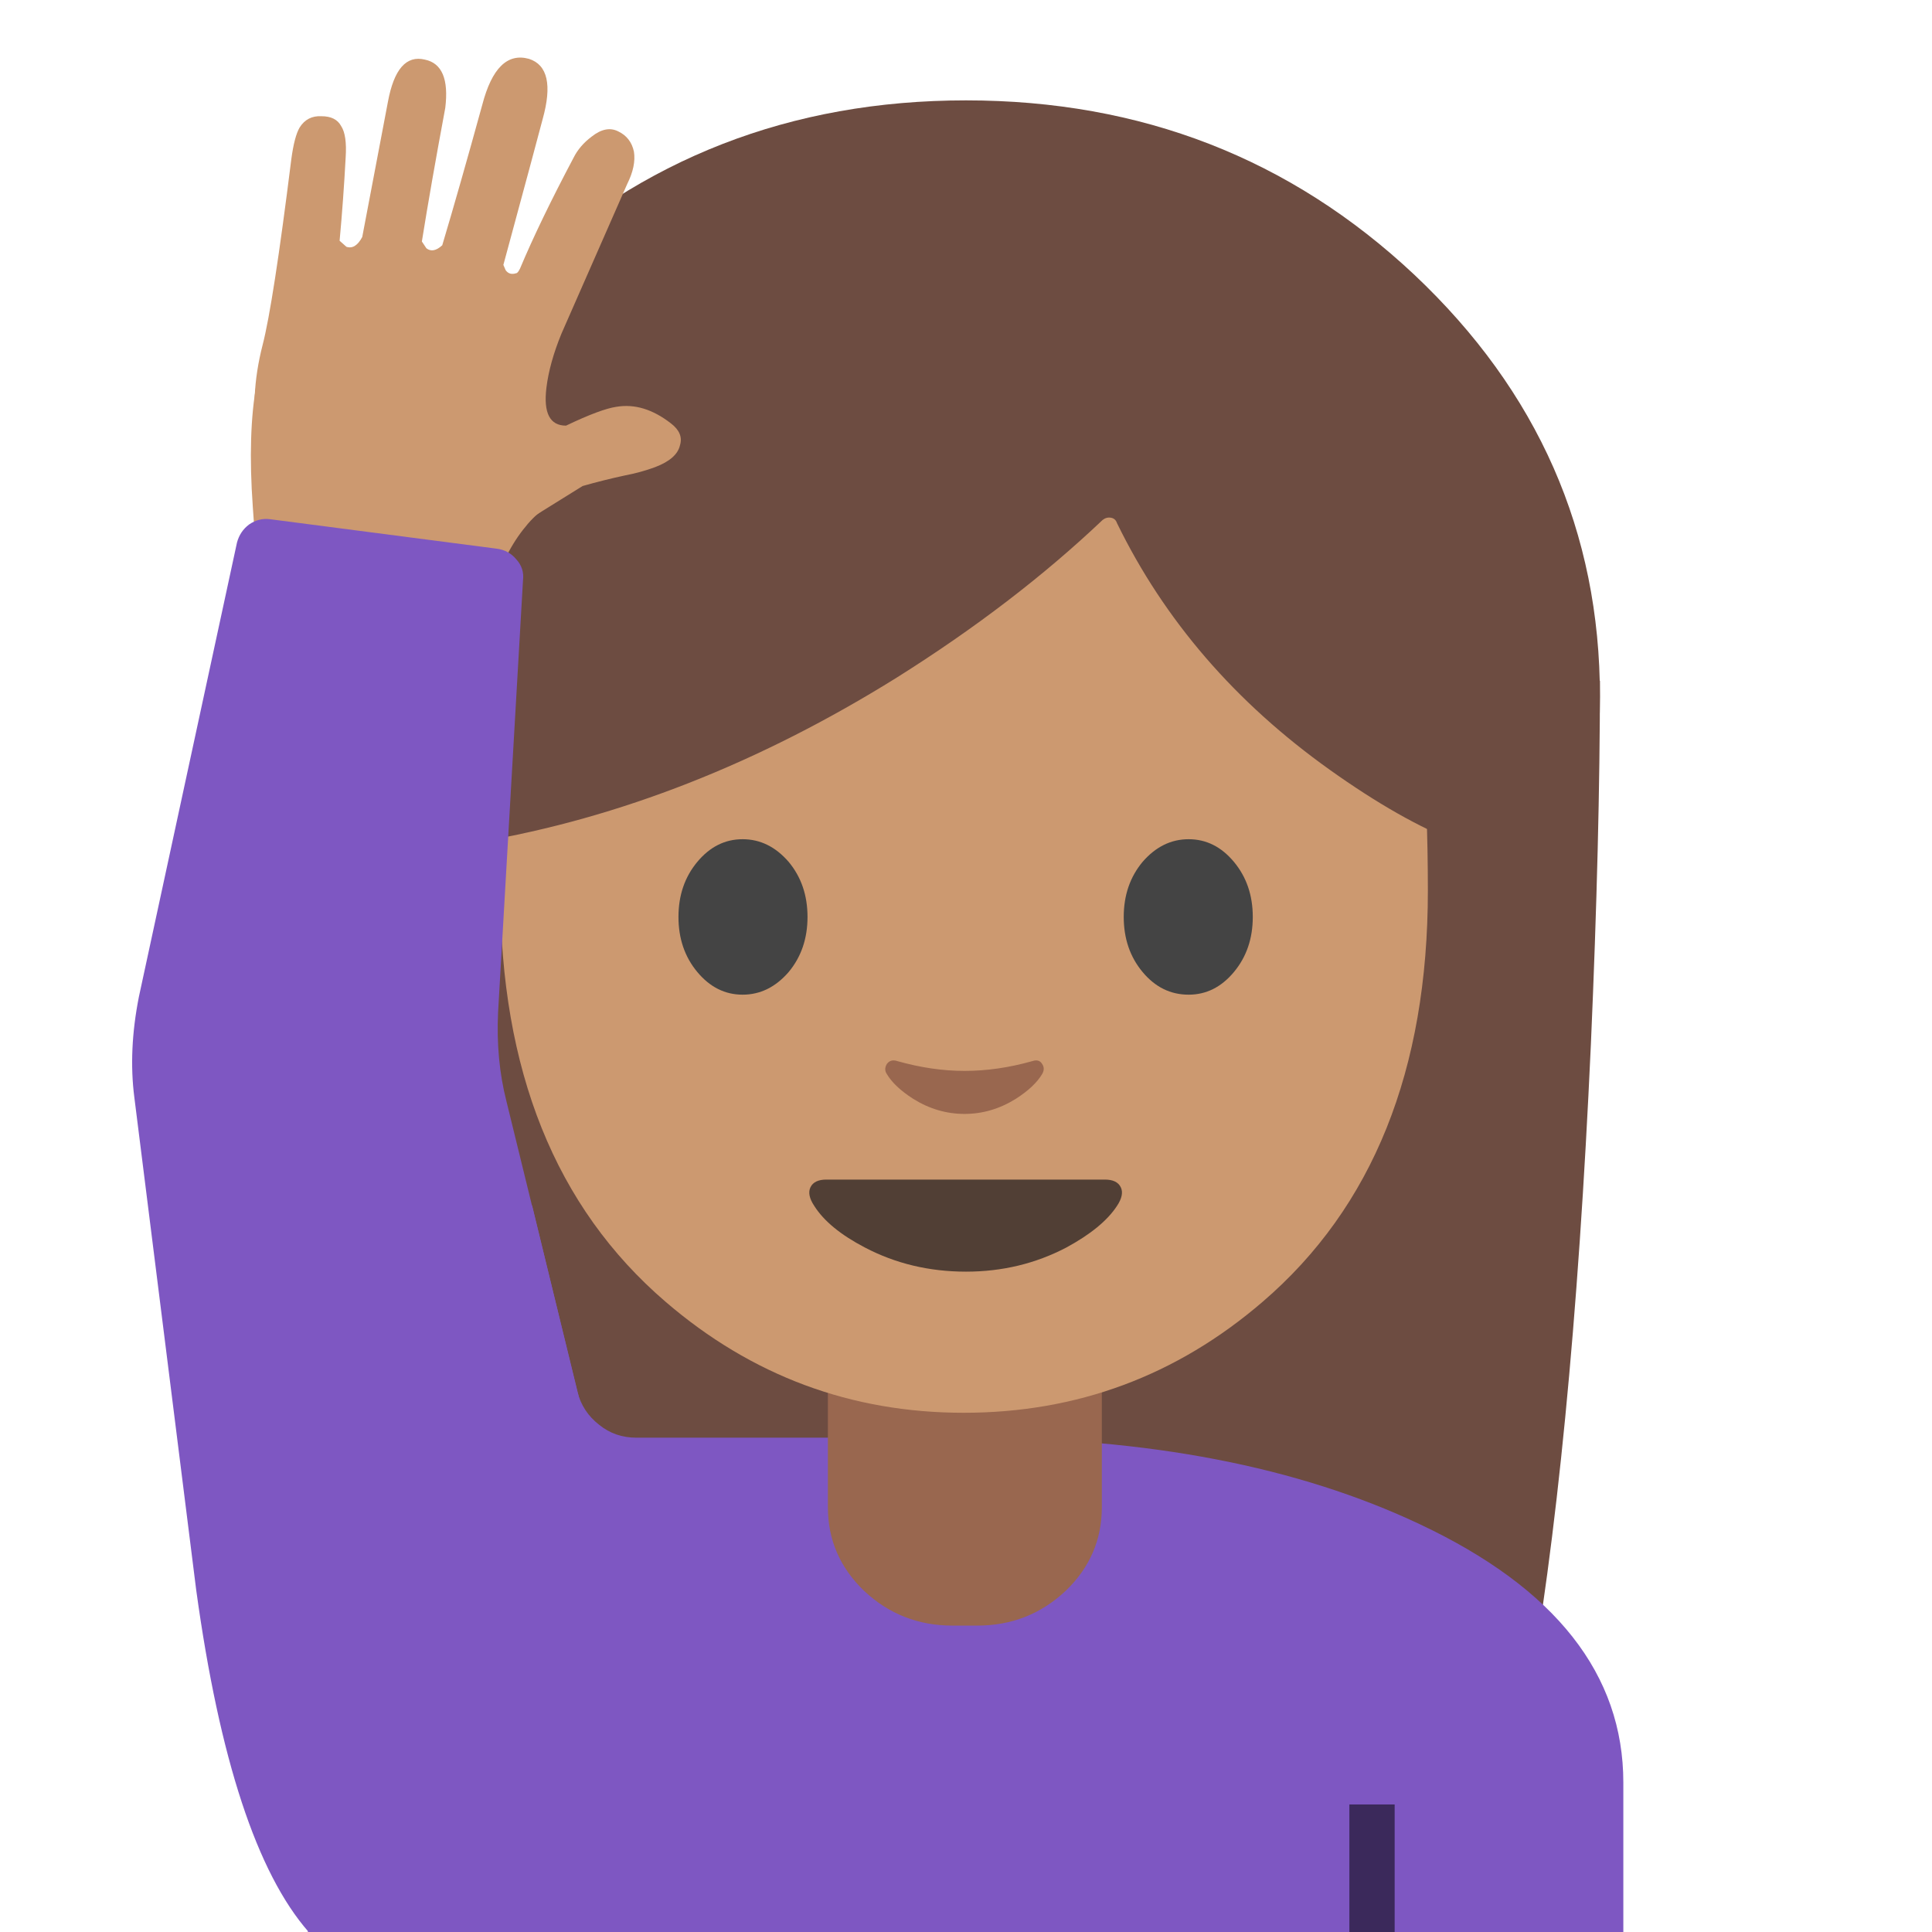
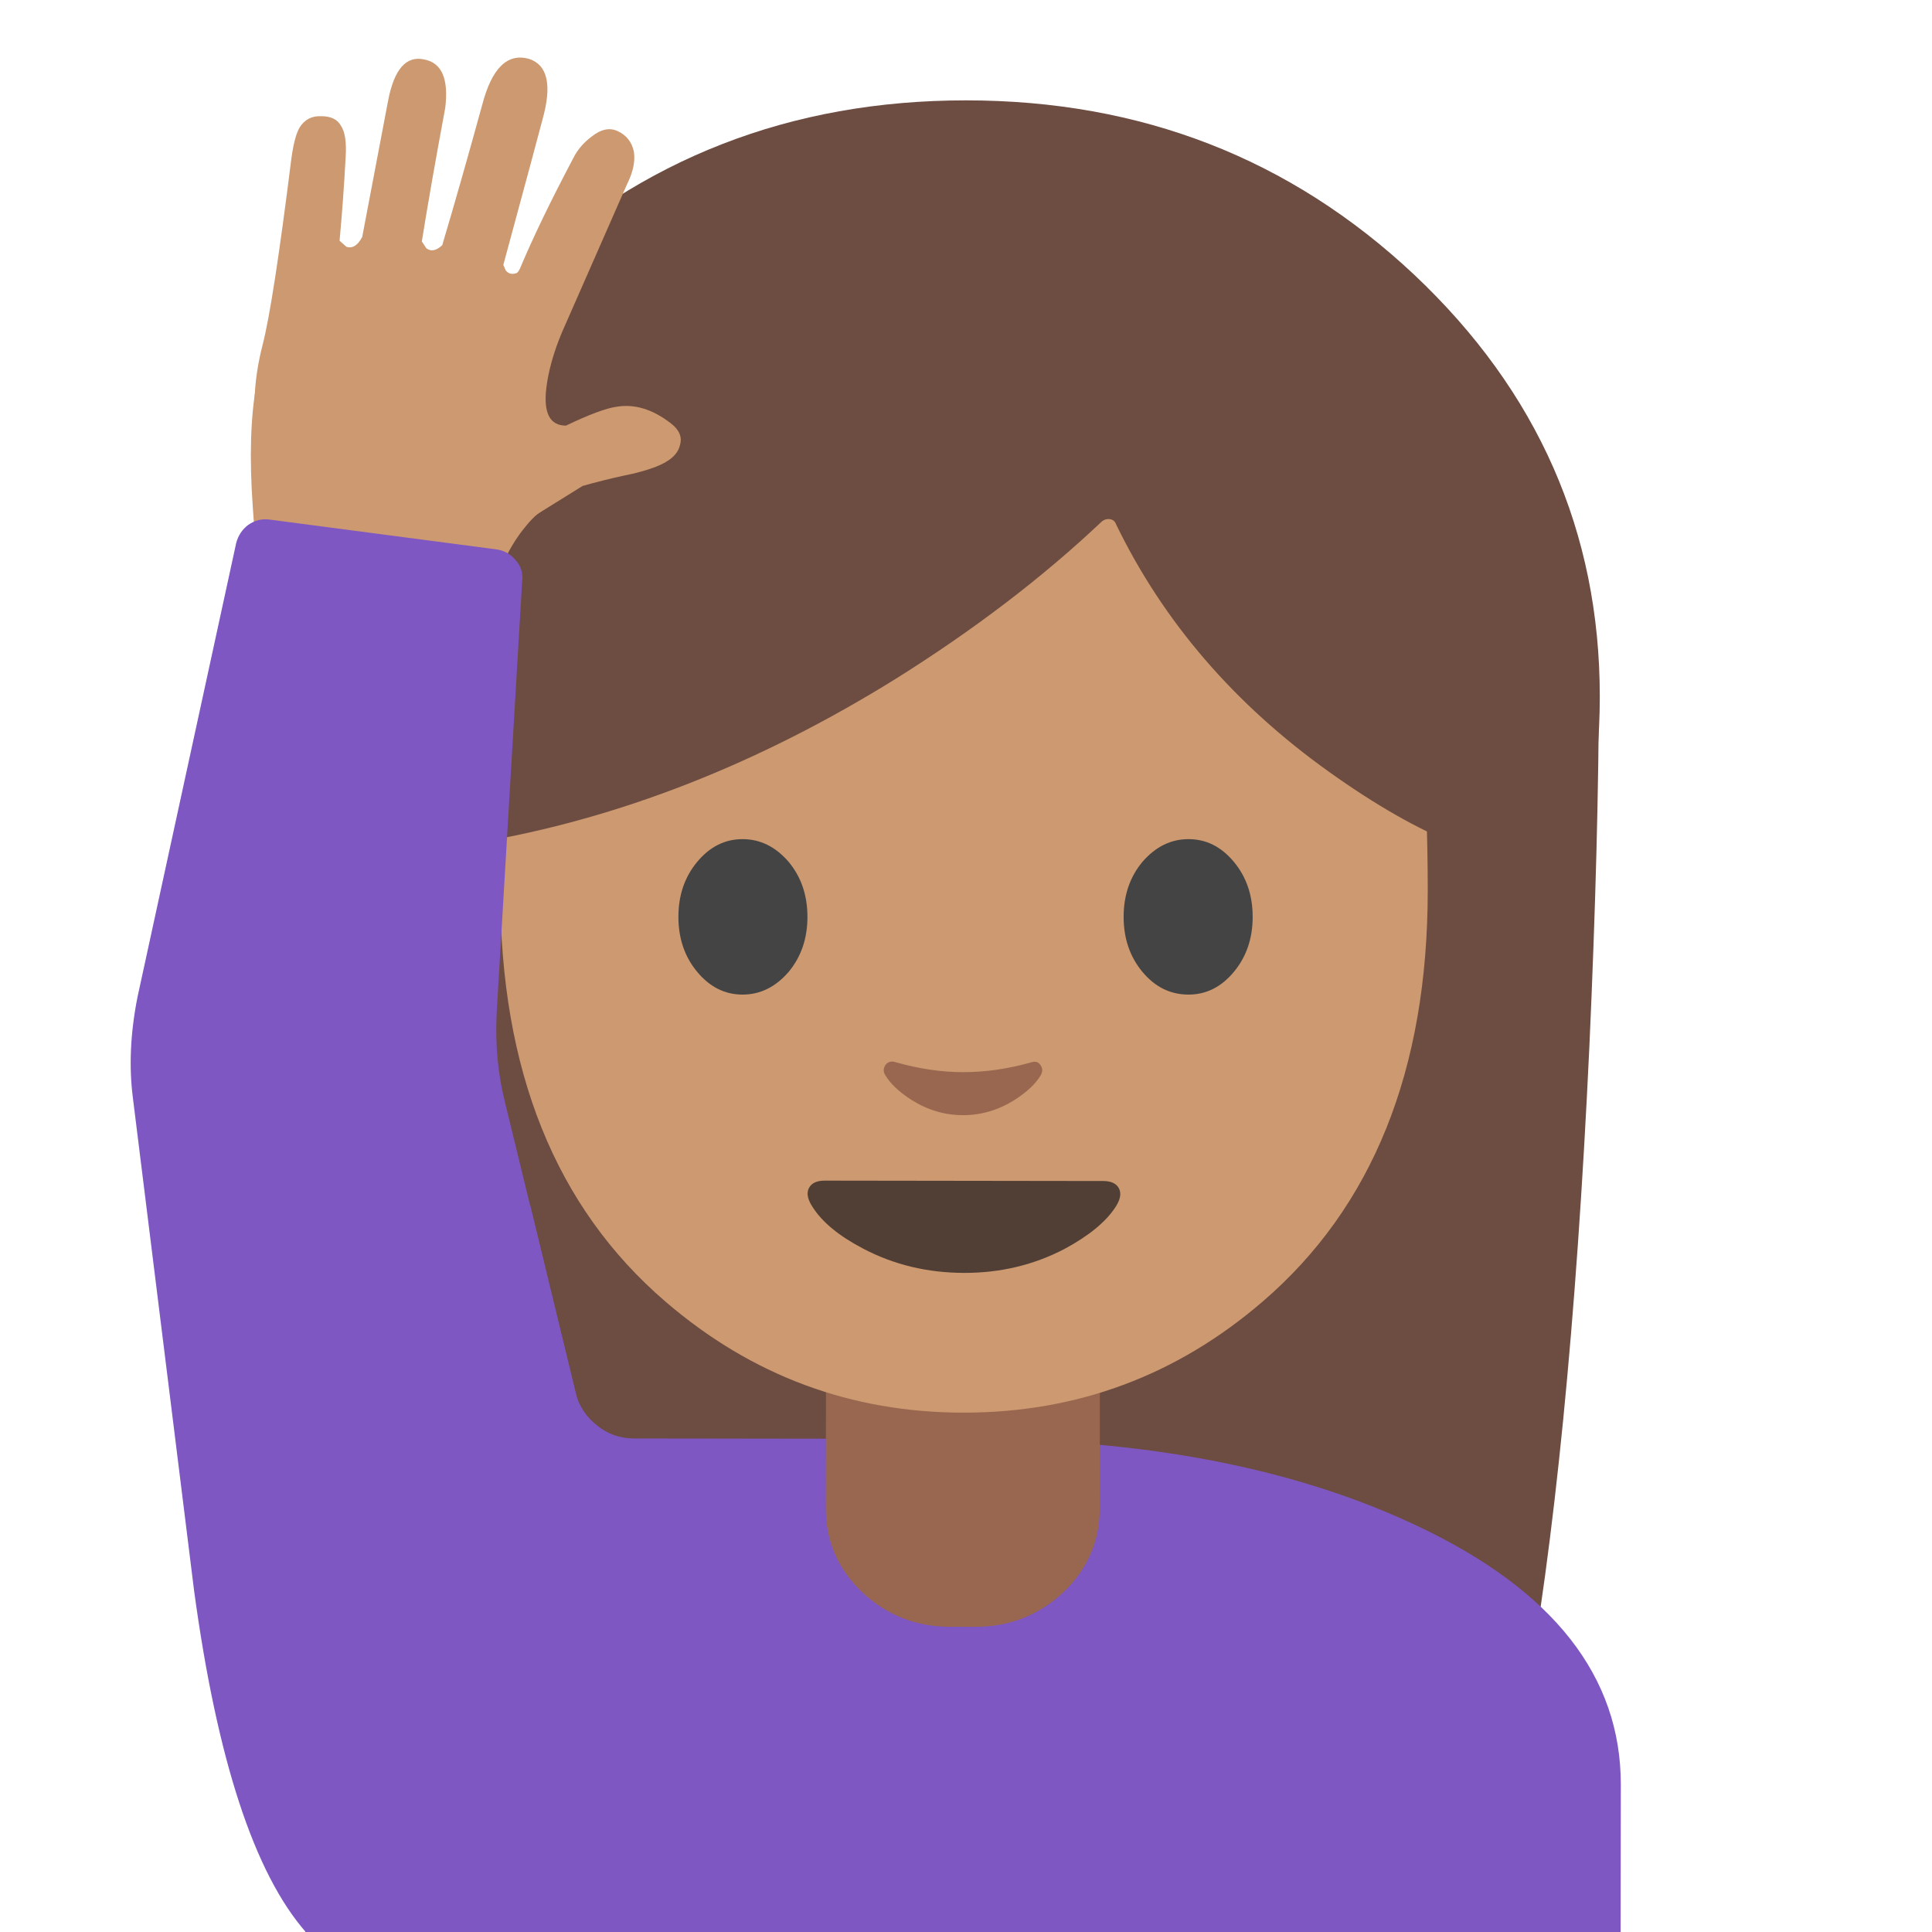
- <svg xmlns="http://www.w3.org/2000/svg" xmlns:xlink="http://www.w3.org/1999/xlink" preserveAspectRatio="none" viewBox="0 0 128 128">
+ <svg xmlns="http://www.w3.org/2000/svg" xmlns:xlink="http://www.w3.org/1999/xlink" preserveAspectRatio="none" viewBox="0 0 72 72">
  <defs>
    <path id="a" fill="#6D4C41" d="M105.4 69.2q.6-13.7.6-24.1l-84 .3q0 11.45.8 25.7 1.65 28.5 5.7 42.45l72.6-.3q3.05-16.65 4.3-44.05z" />
    <path id="b" fill="#6D4C41" d="M106 46.15q0-16.35-12.3-27.95Q81.4 6.65 64 6.65T34.3 18.2Q22 29.75 22 46.15 22 62.5 34.3 74.1 46.6 85.65 64 85.65q17.35 0 29.7-11.55Q106 62.5 106 46.15z" />
-     <path id="c" fill="#7E57C2" d="M20.4 118.1v9.9h87.15v-9.9q0-10.75-13.45-17.1-12.15-5.75-29.8-5.75-18.05.05-30.1 5.45-13.8 6.15-13.8 17.4z" />
-     <path id="d" fill="#7E57C2" d="M38.25 92.2l-3-12.35-9.15 15.4v13.55h38.2V95.25H42.15q-1.4 0-2.45-.85-1.1-.85-1.45-2.2z" />
-     <path id="e" fill="#020202" fill-opacity=".537" d="M3 0H0v8.45h3V0z" />
-     <path id="f" fill="#99674F" d="M73 90.25H54.85v9.6q0 3.25 2.4 5.55 2.45 2.3 5.85 2.3h1.65q3.4 0 5.85-2.3 2.4-2.3 2.4-5.55v-9.6z" />
-     <path id="g" fill="#CC9970" d="M83.65 86.25Q94.6 76.85 94.6 59q0-21.85-6.25-32.65Q81 13.6 63.85 13.6t-24.5 12.75q-6.2 10.8-6.2 32.65 0 17.85 10.95 27.25 8.55 7.35 19.75 7.35 11.25 0 19.8-7.35z" />
-     <path id="h" fill="#513F35" d="M54.75 78.15q-.8 0-1.05.5t.25 1.25q.95 1.5 3.35 2.75 3.05 1.6 6.7 1.6 3.6 0 6.65-1.6 2.4-1.3 3.35-2.75.5-.75.25-1.25t-1.05-.5H54.75z" />
-     <path id="i" fill="#99674F" d="M69.05 70.5q-.2-.35-.65-.2-2.3.65-4.5.65-2.15 0-4.45-.65-.45-.15-.7.2-.2.35 0 .65.5.85 1.75 1.65 1.6 1 3.4 1 1.8 0 3.4-1 1.25-.8 1.75-1.65.2-.35 0-.65z" />
-     <path id="j" fill="#6D4C41" d="M96.55 26.6q-2.4-4.85-7.65-9.7-10.5-9.7-24.8-9.7t-24.8 9.5q-5.25 4.7-7.65 9.45V55.8q14.1-2.4 27.75-10.9 7.8-4.9 13.65-10.45.25-.2.55-.15.3.05.4.35Q78.7 44.3 88.1 51q4.7 3.35 8.45 4.8V26.6z" />
-     <path id="k" fill="#CC9970" d="M44.45 28.05q-1.8-1.4-3.6-1.1-1.05.15-3.35 1.25-1.6 0-1.3-2.5.2-1.65 1-3.6l4.35-9.9q.6-1.2.45-2.15-.2-.95-1.05-1.35-.8-.4-1.75.35-.8.6-1.2 1.4-2.25 4.25-3.55 7.35-.15.3-.25.3-.45.15-.7-.2l-.15-.35q2.25-8.3 2.6-9.65.95-3.4-.9-4-2.15-.6-3.1 3.05-1.5 5.45-2.65 9.3-.6.55-1.05.2l-.3-.45q.6-3.75 1.55-8.85.35-2.85-1.35-3.2-1.85-.45-2.45 2.8L24 15.7q-.45.85-1.05.65l-.45-.4q.25-2.7.4-5.5.1-1.5-.3-2.1-.35-.65-1.3-.65-.95-.05-1.45.75-.35.6-.55 2.1-1.2 9.6-1.9 12.3-.9 3.5-.3 6.65.5 3.05 2.1 4.35 2.3 1.85 5.4 2.65 3.25.8 6.45.1 1.05-.25 3.85-2.1.15-.1 3.7-2.3 1.4-.4 2.8-.7 1.05-.2 2-.55 1.45-.55 1.65-1.45.25-.8-.6-1.45z" />
-     <path id="l" fill="#CC9970" d="M34.65 35.1q.7-.9 1.25-1.25L17 25.4q-.6 3.3-.25 8.2.15 2.5.45 4.3l15.35 1.65q.7-2.65 2.1-4.45z" />
-     <path id="m" fill="#7E57C2" d="M16.5 34.75q-.6.45-.8 1.2l-6.5 30.1q-.7 3.55-.3 6.65l4.1 32.65q2.31 16.79 7.45 22.65h23l-4.5-33-5.4-22.05q-.7-2.75-.55-5.9l1.65-28.6q.1-.8-.45-1.4-.5-.6-1.3-.7l-15-1.95q-.75-.1-1.4.35z" />
-     <path id="n" fill="#444" d="M52.25 64.4q1.25-1.5 1.25-3.65t-1.25-3.65q-1.3-1.5-3.05-1.5-1.75 0-3 1.5t-1.25 3.65q0 2.15 1.25 3.65t3 1.5q1.75 0 3.05-1.5z" />
-     <path id="o" fill="#444" d="M81.75 64.4Q83 62.9 83 60.75t-1.25-3.65q-1.25-1.5-3-1.5t-3.05 1.5q-1.25 1.5-1.25 3.65t1.25 3.65q1.25 1.5 3.05 1.5 1.75 0 3-1.5z" />
+     <path id="c" fill="#7E57C2" d="M34.2 100.7q-13.8 6.15-13.8 17.4v9.9h87.15v-9.9q0-10.75-13.45-17.1-12.15-5.75-29.8-5.75-18.05.05-30.1 5.45z" />
+     <path id="d" fill="#7E57C2" d="M39.7 94.4q-1.1-.85-1.45-2.2l-3-12.35-9.15 15.4v13.55h38.2V95.25H42.15q-1.4 0-2.45-.85z" />
+     <path id="e" fill="#99674F" d="M73 90.25H54.85v9.6q0 3.25 2.4 5.55 2.45 2.3 5.85 2.3h1.65q3.4 0 5.85-2.3 2.4-2.3 2.4-5.55v-9.6z" />
+     <path id="f" fill="#CC9970" d="M83.65 86.25Q94.6 76.85 94.6 59q0-21.85-6.25-32.65Q81 13.6 63.85 13.6t-24.5 12.75q-6.2 10.8-6.2 32.65 0 17.85 10.95 27.25 8.55 7.35 19.75 7.35 11.25 0 19.8-7.35z" />
+     <path id="g" fill="#513F35" d="M54.75 78.15q-.8 0-1.05.5t.25 1.25q.95 1.5 3.35 2.75 3.05 1.6 6.7 1.6 3.6 0 6.65-1.6 2.4-1.3 3.35-2.75.5-.75.25-1.25t-1.05-.5H54.75z" />
+     <path id="h" fill="#99674F" d="M69.05 70.5q-.2-.35-.65-.2-2.3.65-4.5.65-2.15 0-4.45-.65-.45-.15-.7.2-.2.35 0 .65.5.85 1.75 1.65 1.6 1 3.4 1 1.8 0 3.4-1 1.25-.8 1.75-1.65.2-.35 0-.65z" />
+     <path id="i" fill="#6D4C41" d="M96.55 26.6q-2.4-4.85-7.65-9.7-10.5-9.7-24.8-9.7t-24.8 9.5q-5.25 4.7-7.65 9.45V55.8q14.1-2.4 27.75-10.9 7.8-4.9 13.65-10.45.25-.2.55-.15.3.05.4.35Q78.7 44.3 88.1 51q4.7 3.35 8.45 4.8V26.6z" />
+     <path id="j" fill="#CC9970" d="M45.05 29.5q.25-.8-.6-1.45-1.8-1.4-3.6-1.1-1.05.15-3.35 1.25-1.6 0-1.3-2.5.2-1.65 1-3.6l4.35-9.9q.6-1.2.45-2.15-.2-.95-1.05-1.35-.8-.4-1.75.35-.8.6-1.2 1.4-2.25 4.25-3.55 7.35-.15.3-.25.3-.45.15-.7-.2l-.15-.35q2.25-8.3 2.6-9.65.95-3.4-.9-4-2.15-.6-3.1 3.05-1.5 5.45-2.65 9.3-.6.55-1.05.2l-.3-.45q.6-3.75 1.55-8.85.35-2.85-1.35-3.2-1.85-.45-2.45 2.8L24 15.7q-.45.85-1.05.65l-.45-.4q.25-2.7.4-5.5.1-1.5-.3-2.1-.35-.65-1.3-.65-.95-.05-1.45.75-.35.6-.55 2.1-1.2 9.6-1.9 12.3-.9 3.5-.3 6.65.5 3.05 2.1 4.35 2.3 1.85 5.4 2.65 3.25.8 6.45.1 1.05-.25 3.85-2.1.15-.1 3.7-2.3 1.4-.4 2.8-.7 1.05-.2 2-.55 1.45-.55 1.65-1.45z" />
+     <path id="k" fill="#CC9970" d="M35.9 33.85L17 25.4q-.6 3.3-.25 8.2.15 2.5.45 4.3l15.35 1.65q.7-2.65 2.1-4.45.7-.9 1.25-1.25z" />
+     <path id="l" fill="#7E57C2" d="M16.5 34.75q-.6.45-.8 1.2l-6.5 30.1q-.7 3.55-.3 6.65l4.1 32.65q2.3 16.8 7.45 22.65H43.5l-4.55-33-5.4-22.05q-.7-2.75-.55-5.9l1.65-28.6q.1-.8-.45-1.4-.5-.6-1.3-.7l-15-1.95q-.75-.1-1.4.35z" />
+     <path id="m" fill="#444" d="M53.5 60.75q0-2.15-1.25-3.65-1.3-1.5-3.05-1.5-1.75 0-3 1.5t-1.25 3.65q0 2.15 1.25 3.65t3 1.5q1.75 0 3.05-1.5 1.25-1.5 1.25-3.65z" />
+     <path id="n" fill="#444" d="M83 60.75q0-2.15-1.25-3.65t-3-1.5q-1.75 0-3.05 1.5-1.25 1.5-1.25 3.65t1.25 3.65q1.25 1.5 3.05 1.5 1.75 0 3-1.5T83 60.75z" />
  </defs>
-   <use xlink:href="#a" />
-   <use xlink:href="#b" />
-   <use xlink:href="#c" />
-   <use xlink:href="#d" />
-   <use transform="translate(89.4 119.55)" xlink:href="#e" />
-   <use xlink:href="#f" />
-   <use xlink:href="#g" />
-   <use xlink:href="#h" />
-   <use xlink:href="#i" />
-   <use xlink:href="#j" />
-   <use xlink:href="#k" />
-   <use xlink:href="#l" />
-   <use xlink:href="#m" />
-   <use xlink:href="#n" />
-   <use xlink:href="#o" />
+   <use transform="rotate(.078) scale(.56247)" xlink:href="#a" />
+   <use transform="scale(.56245)" xlink:href="#b" />
+   <use transform="rotate(.078) scale(.56247)" xlink:href="#c" />
+   <use transform="rotate(.078) scale(.56247)" xlink:href="#d" />
+   <use transform="rotate(.078) scale(.56247)" xlink:href="#e" />
+   <use transform="scale(.56245)" xlink:href="#f" />
+   <use transform="rotate(.078) scale(.56247)" xlink:href="#g" />
+   <use transform="rotate(.078) scale(.56247)" xlink:href="#h" />
+   <use transform="rotate(.078) scale(.56247)" xlink:href="#i" />
+   <use transform="scale(.56245)" xlink:href="#j" />
+   <use transform="scale(.56245)" xlink:href="#k" />
+   <use transform="rotate(.078) scale(.56247)" xlink:href="#l" />
+   <use transform="scale(.56245)" xlink:href="#m" />
+   <use transform="scale(.56245)" xlink:href="#n" />
</svg>
